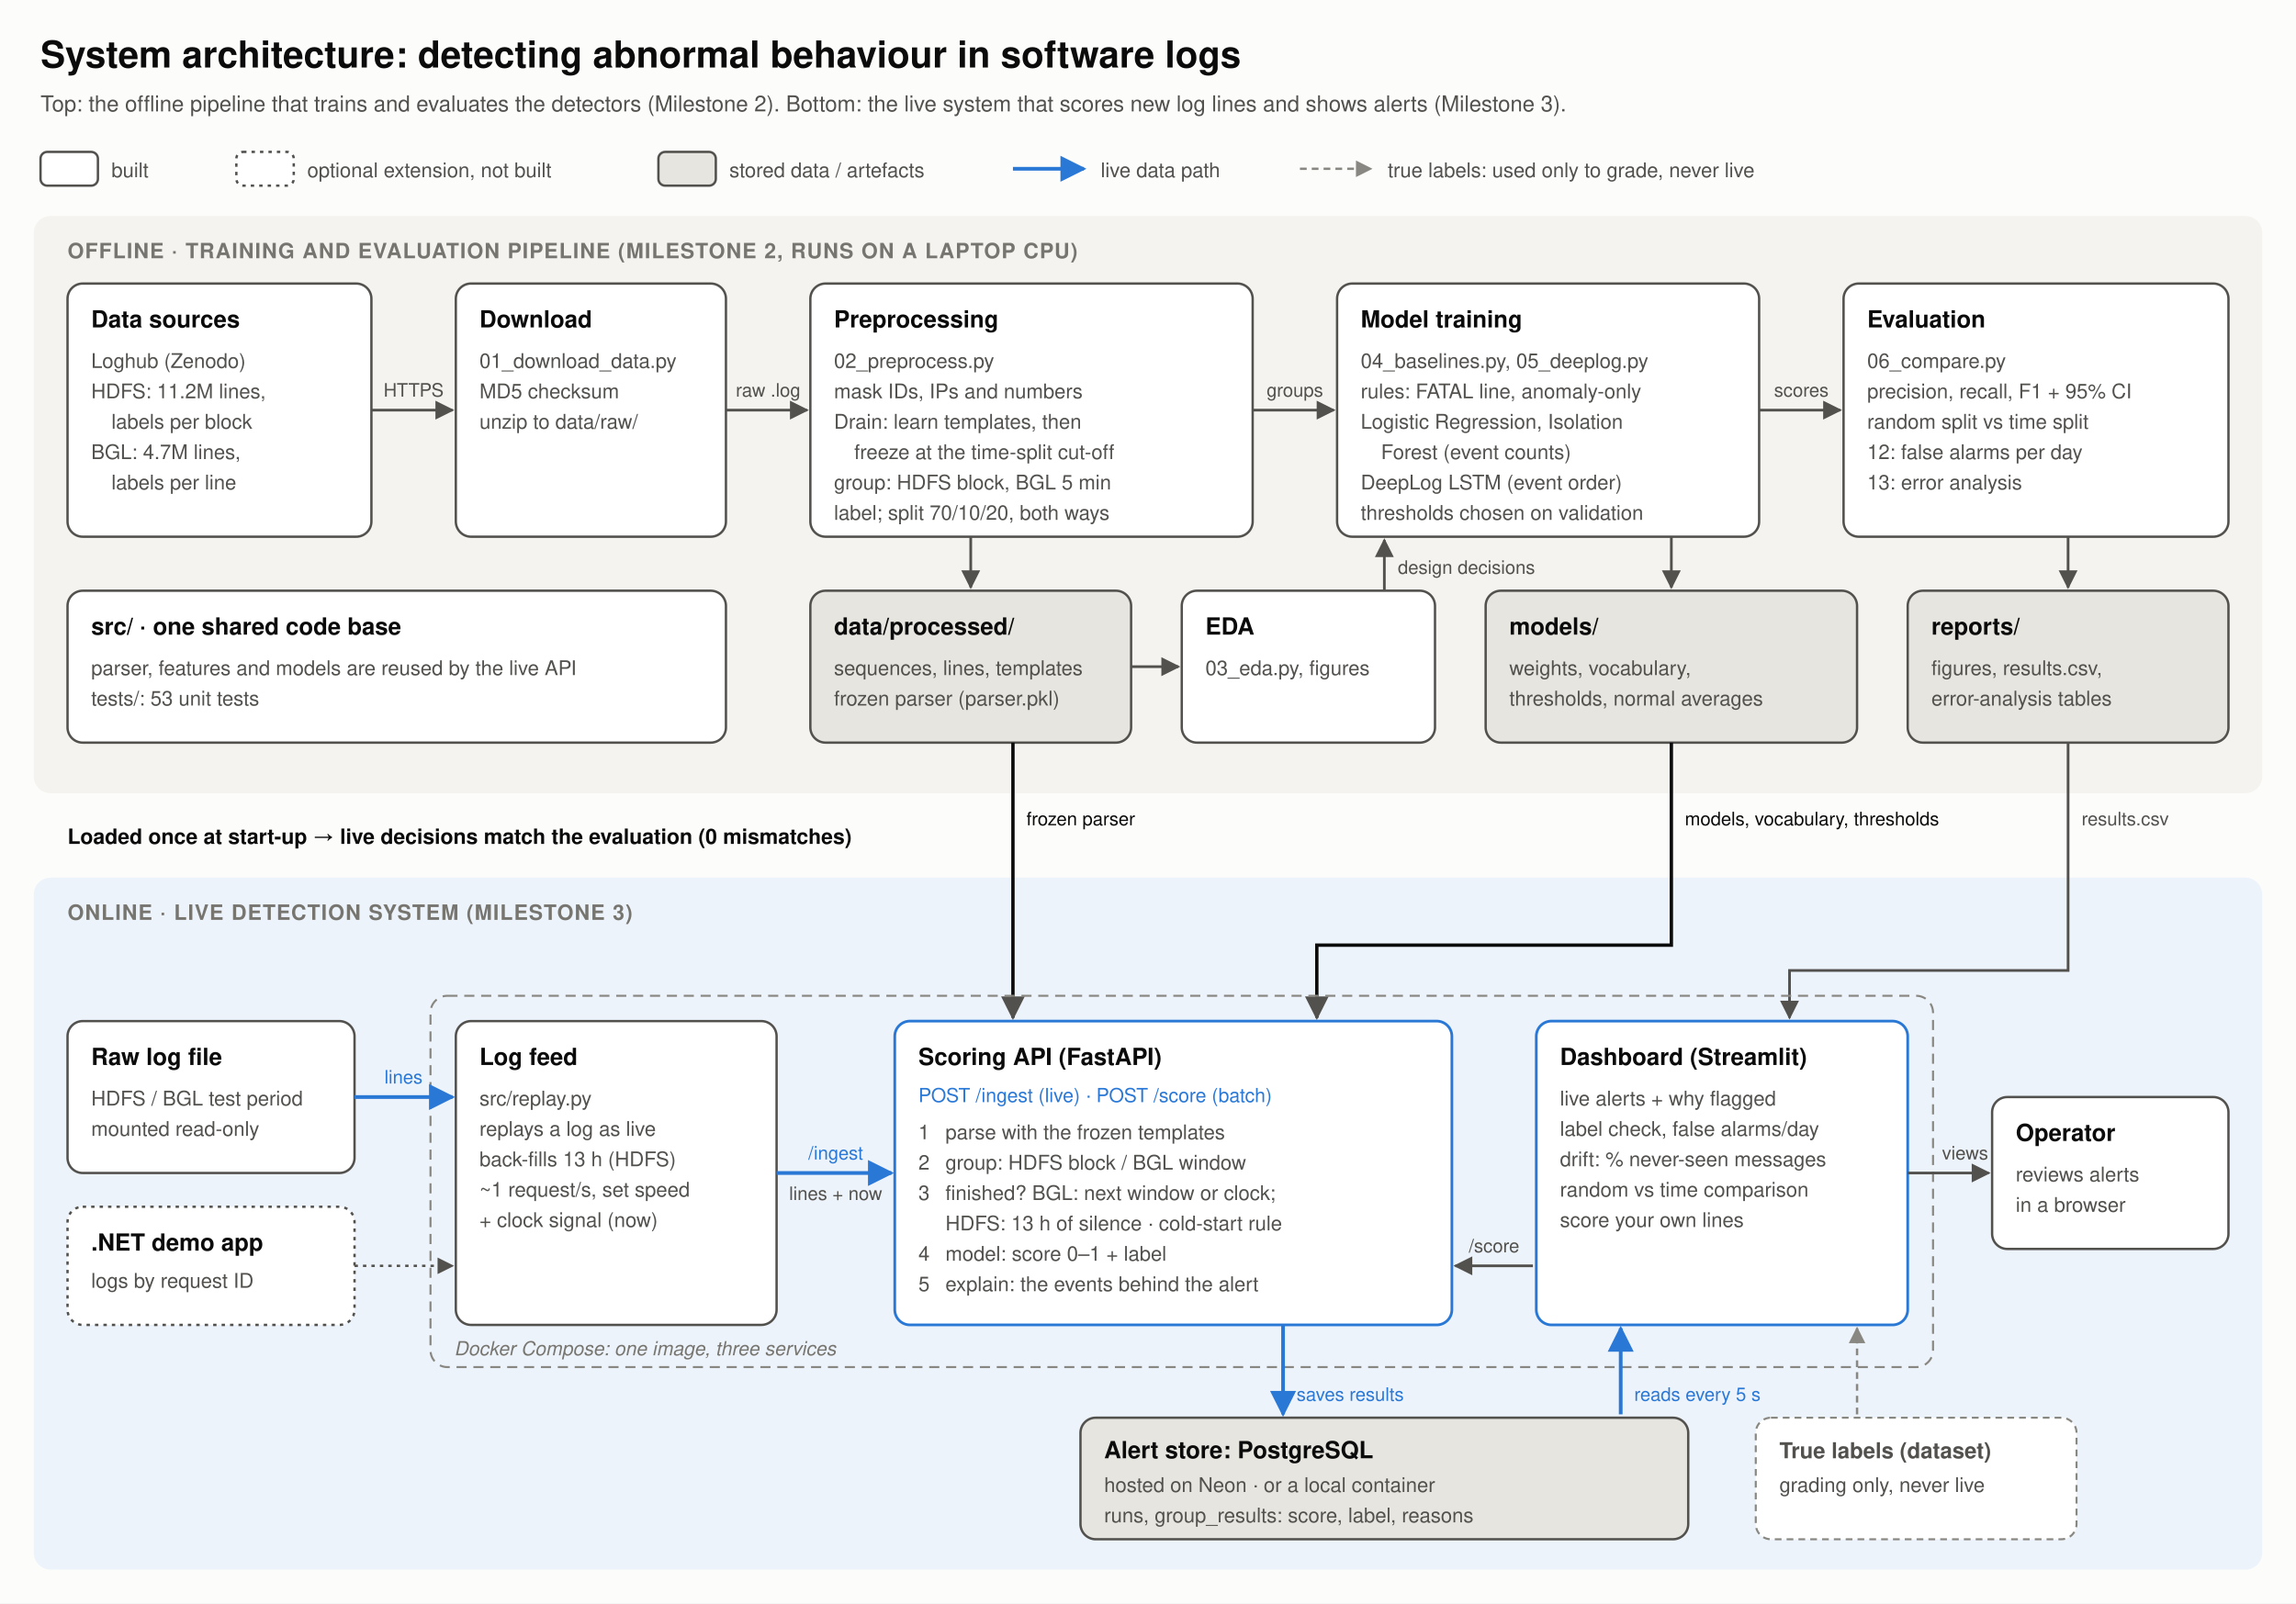
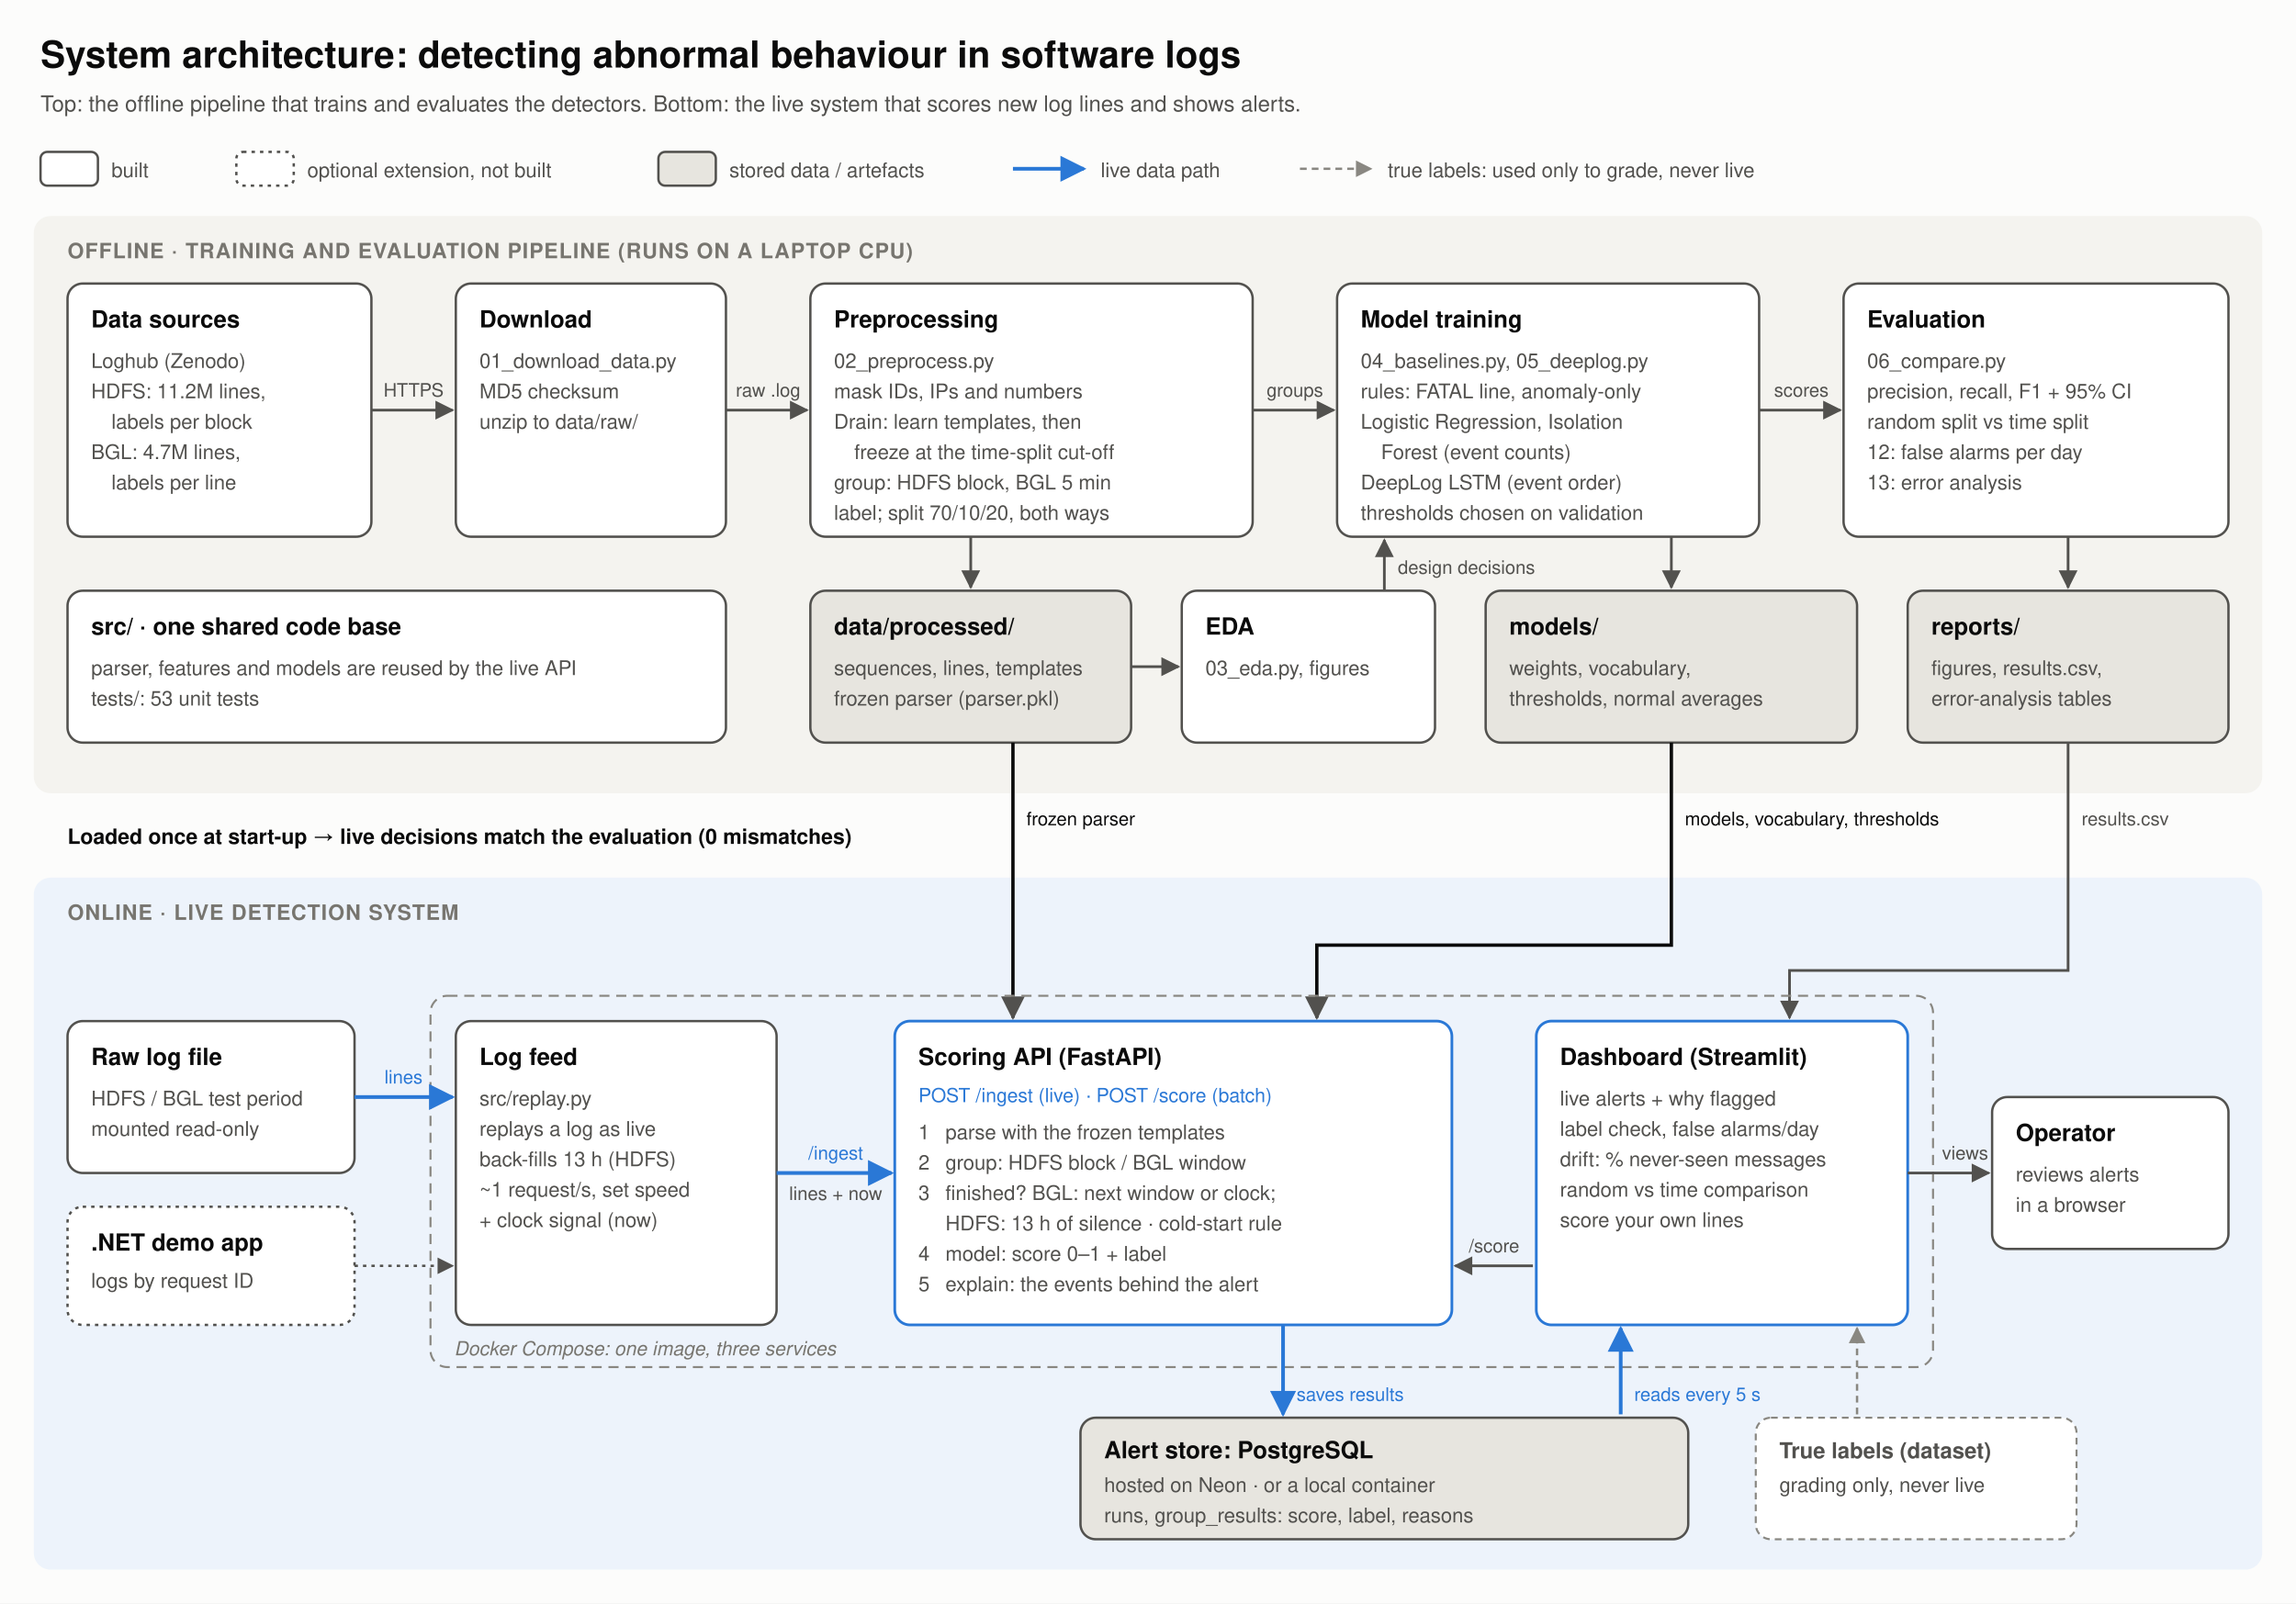
<svg xmlns="http://www.w3.org/2000/svg" viewBox="0 0 1360 950" width="1360" height="950" role="img" aria-label="System architecture. Offline: Loghub logs are downloaded, parsed with a Drain parser frozen at the time-split cut-off, grouped, labelled and split; the detectors are trained, tuned on validation and evaluated on random and time splits, including false alarms per day and an error analysis. The frozen parser, models and thresholds are saved and loaded once by the live system, so live decisions match the evaluation. Online: a log feed replays raw lines into the FastAPI scoring API, which decides when each group is finished, scores it from 0 to 1 with reasons, and saves the result in PostgreSQL on Neon; the Streamlit dashboard reads the results every 5 seconds for the operator. True labels are used only to grade the system." font-family="Helvetica Neue, Helvetica, Arial, sans-serif">
  <defs>
    <marker id="a-dark" viewBox="0 0 10 10" refX="9" refY="5" markerWidth="7" markerHeight="7" orient="auto-start-reverse">
      <path d="M0,0 L10,5 L0,10 z" fill="#52514e" />
    </marker>
    <marker id="a-blue" viewBox="0 0 10 10" refX="9" refY="5" markerWidth="7" markerHeight="7" orient="auto-start-reverse">
      <path d="M0,0 L10,5 L0,10 z" fill="#2a78d6" />
    </marker>
    <marker id="a-muted" viewBox="0 0 10 10" refX="9" refY="5" markerWidth="7" markerHeight="7" orient="auto-start-reverse">
      <path d="M0,0 L10,5 L0,10 z" fill="#898781" />
    </marker>
  </defs>
  <rect x="0" y="0" width="1360" height="950" fill="#fcfcfb" />
  <text x="24" y="40" font-size="22" font-weight="700" fill="#0b0b0b">System architecture: detecting abnormal behaviour in software logs</text>
-   <text x="24" y="66" font-size="13" fill="#52514e">Top: the offline pipeline that trains and evaluates the detectors (Milestone 2).   Bottom: the live system that scores new log lines and shows alerts (Milestone 3).</text>
+   <text x="24" y="66" font-size="13" fill="#52514e">Top: the offline pipeline that trains and evaluates the detectors.   Bottom: the live system that scores new log lines and shows alerts.</text>
  <rect x="24" y="90" width="34" height="20" rx="4" fill="#ffffff" stroke="#52514e" stroke-width="1.4" />
  <text x="66" y="105" font-size="12" fill="#52514e">built</text>
  <rect x="140" y="90" width="34" height="20" rx="4" fill="#ffffff" stroke="#52514e" stroke-width="1.4" stroke-dasharray="2 3" />
  <text x="182" y="105" font-size="12" fill="#52514e">optional extension, not built</text>
  <rect x="390" y="90" width="34" height="20" rx="4" fill="#e7e5df" stroke="#52514e" stroke-width="1.4" />
  <text x="432" y="105" font-size="12" fill="#52514e">stored data / artefacts</text>
  <line x1="600" y1="100" x2="642" y2="100" stroke="#2a78d6" stroke-width="2.2" marker-end="url(#a-blue)" />
  <text x="652" y="105" font-size="12" fill="#52514e">live data path</text>
  <line x1="770" y1="100" x2="812" y2="100" stroke="#898781" stroke-width="1.4" stroke-dasharray="4 3" marker-end="url(#a-muted)" />
  <text x="822" y="105" font-size="12" fill="#52514e">true labels: used only to grade, never live</text>
  <rect x="20" y="128" width="1320" height="342" rx="10" fill="#f4f3ef" />
-   <text x="40" y="153" font-size="12.5" font-weight="700" fill="#77756f" letter-spacing="0.6">OFFLINE · TRAINING AND EVALUATION PIPELINE (MILESTONE 2, RUNS ON A LAPTOP CPU)</text>
+   <text x="40" y="153" font-size="12.5" font-weight="700" fill="#77756f" letter-spacing="0.6">OFFLINE · TRAINING AND EVALUATION PIPELINE (RUNS ON A LAPTOP CPU)</text>
  <rect x="40" y="168" width="180" height="150" rx="9" fill="#ffffff" stroke="#52514e" stroke-width="1.4" />
  <text x="54" y="194" font-size="14" font-weight="700" fill="#0b0b0b">Data sources</text>
  <text x="54" y="218" font-size="12" fill="#52514e">Loghub (Zenodo)</text>
  <text x="54" y="236" font-size="12" fill="#52514e">HDFS: 11.2M lines,</text>
  <text x="66" y="254" font-size="12" fill="#52514e">labels per block</text>
  <text x="54" y="272" font-size="12" fill="#52514e">BGL: 4.7M lines,</text>
  <text x="66" y="290" font-size="12" fill="#52514e">labels per line</text>
  <rect x="270" y="168" width="160" height="150" rx="9" fill="#ffffff" stroke="#52514e" stroke-width="1.4" />
  <text x="284" y="194" font-size="14" font-weight="700" fill="#0b0b0b">Download</text>
  <text x="284" y="218" font-size="12" fill="#52514e">01_download_data.py</text>
  <text x="284" y="236" font-size="12" fill="#52514e">MD5 checksum</text>
  <text x="284" y="254" font-size="12" fill="#52514e">unzip to data/raw/</text>
  <rect x="480" y="168" width="262" height="150" rx="9" fill="#ffffff" stroke="#52514e" stroke-width="1.4" />
  <text x="494" y="194" font-size="14" font-weight="700" fill="#0b0b0b">Preprocessing</text>
  <text x="494" y="218" font-size="12" fill="#52514e">02_preprocess.py</text>
  <text x="494" y="236" font-size="12" fill="#52514e">mask IDs, IPs and numbers</text>
  <text x="494" y="254" font-size="12" fill="#52514e">Drain: learn templates, then</text>
  <text x="506" y="272" font-size="12" fill="#52514e">freeze at the time-split cut-off</text>
  <text x="494" y="290" font-size="12" fill="#52514e">group: HDFS block, BGL 5 min</text>
  <text x="494" y="308" font-size="12" fill="#52514e">label; split 70/10/20, both ways</text>
  <rect x="792" y="168" width="250" height="150" rx="9" fill="#ffffff" stroke="#52514e" stroke-width="1.4" />
  <text x="806" y="194" font-size="14" font-weight="700" fill="#0b0b0b">Model training</text>
  <text x="806" y="218" font-size="12" fill="#52514e">04_baselines.py, 05_deeplog.py</text>
  <text x="806" y="236" font-size="12" fill="#52514e">rules: FATAL line, anomaly-only</text>
  <text x="806" y="254" font-size="12" fill="#52514e">Logistic Regression, Isolation</text>
  <text x="818" y="272" font-size="12" fill="#52514e">Forest (event counts)</text>
  <text x="806" y="290" font-size="12" fill="#52514e">DeepLog LSTM (event order)</text>
  <text x="806" y="308" font-size="12" fill="#52514e">thresholds chosen on validation</text>
  <rect x="1092" y="168" width="228" height="150" rx="9" fill="#ffffff" stroke="#52514e" stroke-width="1.4" />
  <text x="1106" y="194" font-size="14" font-weight="700" fill="#0b0b0b">Evaluation</text>
  <text x="1106" y="218" font-size="12" fill="#52514e">06_compare.py</text>
  <text x="1106" y="236" font-size="12" fill="#52514e">precision, recall, F1 + 95% CI</text>
  <text x="1106" y="254" font-size="12" fill="#52514e">random split vs time split</text>
  <text x="1106" y="272" font-size="12" fill="#52514e">12: false alarms per day</text>
  <text x="1106" y="290" font-size="12" fill="#52514e">13: error analysis</text>
  <line x1="220" y1="243" x2="268" y2="243" stroke="#52514e" stroke-width="1.6" marker-end="url(#a-dark)" />
  <text x="245" y="235" font-size="11" fill="#52514e" text-anchor="middle">HTTPS</text>
  <line x1="430" y1="243" x2="478" y2="243" stroke="#52514e" stroke-width="1.6" marker-end="url(#a-dark)" />
  <text x="455" y="235" font-size="11" fill="#52514e" text-anchor="middle">raw .log</text>
  <line x1="742" y1="243" x2="790" y2="243" stroke="#52514e" stroke-width="1.6" marker-end="url(#a-dark)" />
  <text x="767" y="235" font-size="11" fill="#52514e" text-anchor="middle">groups</text>
  <line x1="1042" y1="243" x2="1090" y2="243" stroke="#52514e" stroke-width="1.6" marker-end="url(#a-dark)" />
  <text x="1067" y="235" font-size="11" fill="#52514e" text-anchor="middle">scores</text>
  <rect x="40" y="350" width="390" height="90" rx="9" fill="#ffffff" stroke="#52514e" stroke-width="1.4" />
  <text x="54" y="376" font-size="14" font-weight="700" fill="#0b0b0b">src/  ·  one shared code base</text>
  <text x="54" y="400" font-size="12" fill="#52514e">parser, features and models are reused by the live API</text>
  <text x="54" y="418" font-size="12" fill="#52514e">tests/: 53 unit tests</text>
  <rect x="480" y="350" width="190" height="90" rx="9" fill="#e7e5df" stroke="#52514e" stroke-width="1.4" />
  <text x="494" y="376" font-size="14" font-weight="700" fill="#0b0b0b">data/processed/</text>
  <text x="494" y="400" font-size="12" fill="#52514e">sequences, lines, templates</text>
  <text x="494" y="418" font-size="12" fill="#52514e">frozen parser (parser.pkl)</text>
  <rect x="700" y="350" width="150" height="90" rx="9" fill="#ffffff" stroke="#52514e" stroke-width="1.4" />
  <text x="714" y="376" font-size="14" font-weight="700" fill="#0b0b0b">EDA</text>
  <text x="714" y="400" font-size="12" fill="#52514e">03_eda.py, figures</text>
  <rect x="880" y="350" width="220" height="90" rx="9" fill="#e7e5df" stroke="#52514e" stroke-width="1.4" />
  <text x="894" y="376" font-size="14" font-weight="700" fill="#0b0b0b">models/</text>
  <text x="894" y="400" font-size="12" fill="#52514e">weights, vocabulary,</text>
  <text x="894" y="418" font-size="12" fill="#52514e">thresholds, normal averages</text>
  <rect x="1130" y="350" width="190" height="90" rx="9" fill="#e7e5df" stroke="#52514e" stroke-width="1.4" />
  <text x="1144" y="376" font-size="14" font-weight="700" fill="#0b0b0b">reports/</text>
  <text x="1144" y="400" font-size="12" fill="#52514e">figures, results.csv,</text>
  <text x="1144" y="418" font-size="12" fill="#52514e">error-analysis tables</text>
  <line x1="575" y1="318" x2="575" y2="348" stroke="#52514e" stroke-width="1.6" marker-end="url(#a-dark)" />
  <line x1="670" y1="395" x2="698" y2="395" stroke="#52514e" stroke-width="1.6" marker-end="url(#a-dark)" />
  <line x1="820" y1="350" x2="820" y2="320" stroke="#52514e" stroke-width="1.6" marker-end="url(#a-dark)" />
  <text x="828" y="340" font-size="11" fill="#52514e">design decisions</text>
  <line x1="990" y1="318" x2="990" y2="348" stroke="#52514e" stroke-width="1.6" marker-end="url(#a-dark)" />
  <line x1="1225" y1="318" x2="1225" y2="348" stroke="#52514e" stroke-width="1.6" marker-end="url(#a-dark)" />
  <rect x="20" y="520" width="1320" height="410" rx="10" fill="#edf3fb" />
-   <text x="40" y="545" font-size="12.5" font-weight="700" fill="#77756f" letter-spacing="0.6">ONLINE · LIVE DETECTION SYSTEM (MILESTONE 3)</text>
+   <text x="40" y="545" font-size="12.5" font-weight="700" fill="#77756f" letter-spacing="0.6">ONLINE · LIVE DETECTION SYSTEM</text>
  <text x="40" y="500" font-size="12.5" font-weight="700" fill="#0b0b0b">Loaded once at start-up → live decisions match the evaluation (0 mismatches)</text>
  <line x1="600" y1="440" x2="600" y2="603" stroke="#0b0b0b" stroke-width="2" marker-end="url(#a-dark)" />
  <text x="608" y="489" font-size="11" fill="#0b0b0b">frozen parser</text>
  <polyline points="990,440 990,560 780,560 780,603" fill="none" stroke="#0b0b0b" stroke-width="2" marker-end="url(#a-dark)" />
  <text x="998" y="489" font-size="11" fill="#0b0b0b">models, vocabulary, thresholds</text>
  <polyline points="1225,440 1225,575 1060,575 1060,603" fill="none" stroke="#52514e" stroke-width="1.6" marker-end="url(#a-dark)" />
  <text x="1233" y="489" font-size="11" fill="#52514e">results.csv</text>
  <rect x="255" y="590" width="890" height="220" rx="10" fill="none" stroke="#898781" stroke-width="1.2" stroke-dasharray="6 4" />
  <text x="269" y="803" font-size="11.5" font-style="italic" fill="#77756f">Docker Compose: one image, three services</text>
  <rect x="40" y="605" width="170" height="90" rx="9" fill="#ffffff" stroke="#52514e" stroke-width="1.4" />
  <text x="54" y="631" font-size="14" font-weight="700" fill="#0b0b0b">Raw log file</text>
  <text x="54" y="655" font-size="12" fill="#52514e">HDFS / BGL test period</text>
  <text x="54" y="673" font-size="12" fill="#52514e">mounted read-only</text>
  <rect x="40" y="715" width="170" height="70" rx="9" fill="#ffffff" stroke="#52514e" stroke-width="1.4" stroke-dasharray="2 3" />
  <text x="54" y="741" font-size="14" font-weight="700" fill="#0b0b0b">.NET demo app</text>
  <text x="54" y="763" font-size="12" fill="#52514e">logs by request ID</text>
  <rect x="270" y="605" width="190" height="180" rx="9" fill="#ffffff" stroke="#52514e" stroke-width="1.4" />
  <text x="284" y="631" font-size="14" font-weight="700" fill="#0b0b0b">Log feed</text>
  <text x="284" y="655" font-size="12" fill="#52514e">src/replay.py</text>
  <text x="284" y="673" font-size="12" fill="#52514e">replays a log as live</text>
  <text x="284" y="691" font-size="12" fill="#52514e">back-fills 13 h (HDFS)</text>
  <text x="284" y="709" font-size="12" fill="#52514e">~1 request/s, set speed</text>
  <text x="284" y="727" font-size="12" fill="#52514e">+ clock signal (now)</text>
  <rect x="530" y="605" width="330" height="180" rx="9" fill="#ffffff" stroke="#2a78d6" stroke-width="1.6" />
  <text x="544" y="631" font-size="14" font-weight="700" fill="#0b0b0b">Scoring API (FastAPI)</text>
  <text x="544" y="653" font-size="11.5" fill="#2a78d6">POST /ingest (live) · POST /score (batch)</text>
  <text x="544" y="675" font-size="12" fill="#52514e">1</text>
  <text x="560" y="675" font-size="12" fill="#52514e">parse with the frozen templates</text>
  <text x="544" y="693" font-size="12" fill="#52514e">2</text>
  <text x="560" y="693" font-size="12" fill="#52514e">group: HDFS block / BGL window</text>
  <text x="544" y="711" font-size="12" fill="#52514e">3</text>
  <text x="560" y="711" font-size="12" fill="#52514e">finished? BGL: next window or clock;</text>
  <text x="560" y="729" font-size="12" fill="#52514e">HDFS: 13 h of silence · cold-start rule</text>
  <text x="544" y="747" font-size="12" fill="#52514e">4</text>
  <text x="560" y="747" font-size="12" fill="#52514e">model: score 0–1 + label</text>
  <text x="544" y="765" font-size="12" fill="#52514e">5</text>
  <text x="560" y="765" font-size="12" fill="#52514e">explain: the events behind the alert</text>
  <rect x="910" y="605" width="220" height="180" rx="9" fill="#ffffff" stroke="#2a78d6" stroke-width="1.6" />
  <text x="924" y="631" font-size="14" font-weight="700" fill="#0b0b0b">Dashboard (Streamlit)</text>
  <text x="924" y="655" font-size="12" fill="#52514e">live alerts + why flagged</text>
  <text x="924" y="673" font-size="12" fill="#52514e">label check, false alarms/day</text>
  <text x="924" y="691" font-size="12" fill="#52514e">drift: % never-seen messages</text>
  <text x="924" y="709" font-size="12" fill="#52514e">random vs time comparison</text>
  <text x="924" y="727" font-size="12" fill="#52514e">score your own lines</text>
  <rect x="1180" y="650" width="140" height="90" rx="9" fill="#ffffff" stroke="#52514e" stroke-width="1.4" />
  <text x="1194" y="676" font-size="14" font-weight="700" fill="#0b0b0b">Operator</text>
  <text x="1194" y="700" font-size="12" fill="#52514e">reviews alerts</text>
  <text x="1194" y="718" font-size="12" fill="#52514e">in a browser</text>
  <rect x="640" y="840" width="360" height="72" rx="9" fill="#e7e5df" stroke="#52514e" stroke-width="1.4" />
  <text x="654" y="864" font-size="14" font-weight="700" fill="#0b0b0b">Alert store: PostgreSQL</text>
  <text x="654" y="884" font-size="12" fill="#52514e">hosted on Neon · or a local container</text>
  <text x="654" y="902" font-size="12" fill="#52514e">runs, group_results: score, label, reasons</text>
  <rect x="1040" y="840" width="190" height="72" rx="9" fill="#ffffff" stroke="#898781" stroke-width="1.2" stroke-dasharray="4 3" />
  <text x="1054" y="864" font-size="13" font-weight="700" fill="#52514e">True labels (dataset)</text>
  <text x="1054" y="884" font-size="12" fill="#52514e">grading only, never live</text>
  <line x1="210" y1="650" x2="268" y2="650" stroke="#2a78d6" stroke-width="2.2" marker-end="url(#a-blue)" />
  <text x="239" y="642" font-size="11" fill="#2a78d6" text-anchor="middle">lines</text>
  <line x1="210" y1="750" x2="268" y2="750" stroke="#52514e" stroke-width="1.4" stroke-dasharray="2 3" marker-end="url(#a-dark)" />
  <line x1="460" y1="695" x2="528" y2="695" stroke="#2a78d6" stroke-width="2.2" marker-end="url(#a-blue)" />
  <text x="495" y="687" font-size="11" fill="#2a78d6" text-anchor="middle">/ingest</text>
  <text x="495" y="711" font-size="11" fill="#52514e" text-anchor="middle">lines + now</text>
  <line x1="760" y1="785" x2="760" y2="838" stroke="#2a78d6" stroke-width="2.2" marker-end="url(#a-blue)" />
  <text x="768" y="830" font-size="11" fill="#2a78d6">saves results</text>
  <line x1="960" y1="838" x2="960" y2="787" stroke="#2a78d6" stroke-width="2.2" marker-end="url(#a-blue)" />
  <text x="968" y="830" font-size="11" fill="#2a78d6">reads every 5 s</text>
  <line x1="908" y1="750" x2="862" y2="750" stroke="#52514e" stroke-width="1.6" marker-end="url(#a-dark)" />
  <text x="885" y="742" font-size="11" fill="#52514e" text-anchor="middle">/score</text>
  <line x1="1130" y1="695" x2="1178" y2="695" stroke="#52514e" stroke-width="1.6" marker-end="url(#a-dark)" />
  <text x="1164" y="687" font-size="11" fill="#52514e" text-anchor="middle">views</text>
  <line x1="1100" y1="838" x2="1100" y2="787" stroke="#898781" stroke-width="1.4" stroke-dasharray="4 3" marker-end="url(#a-muted)" />
</svg>
